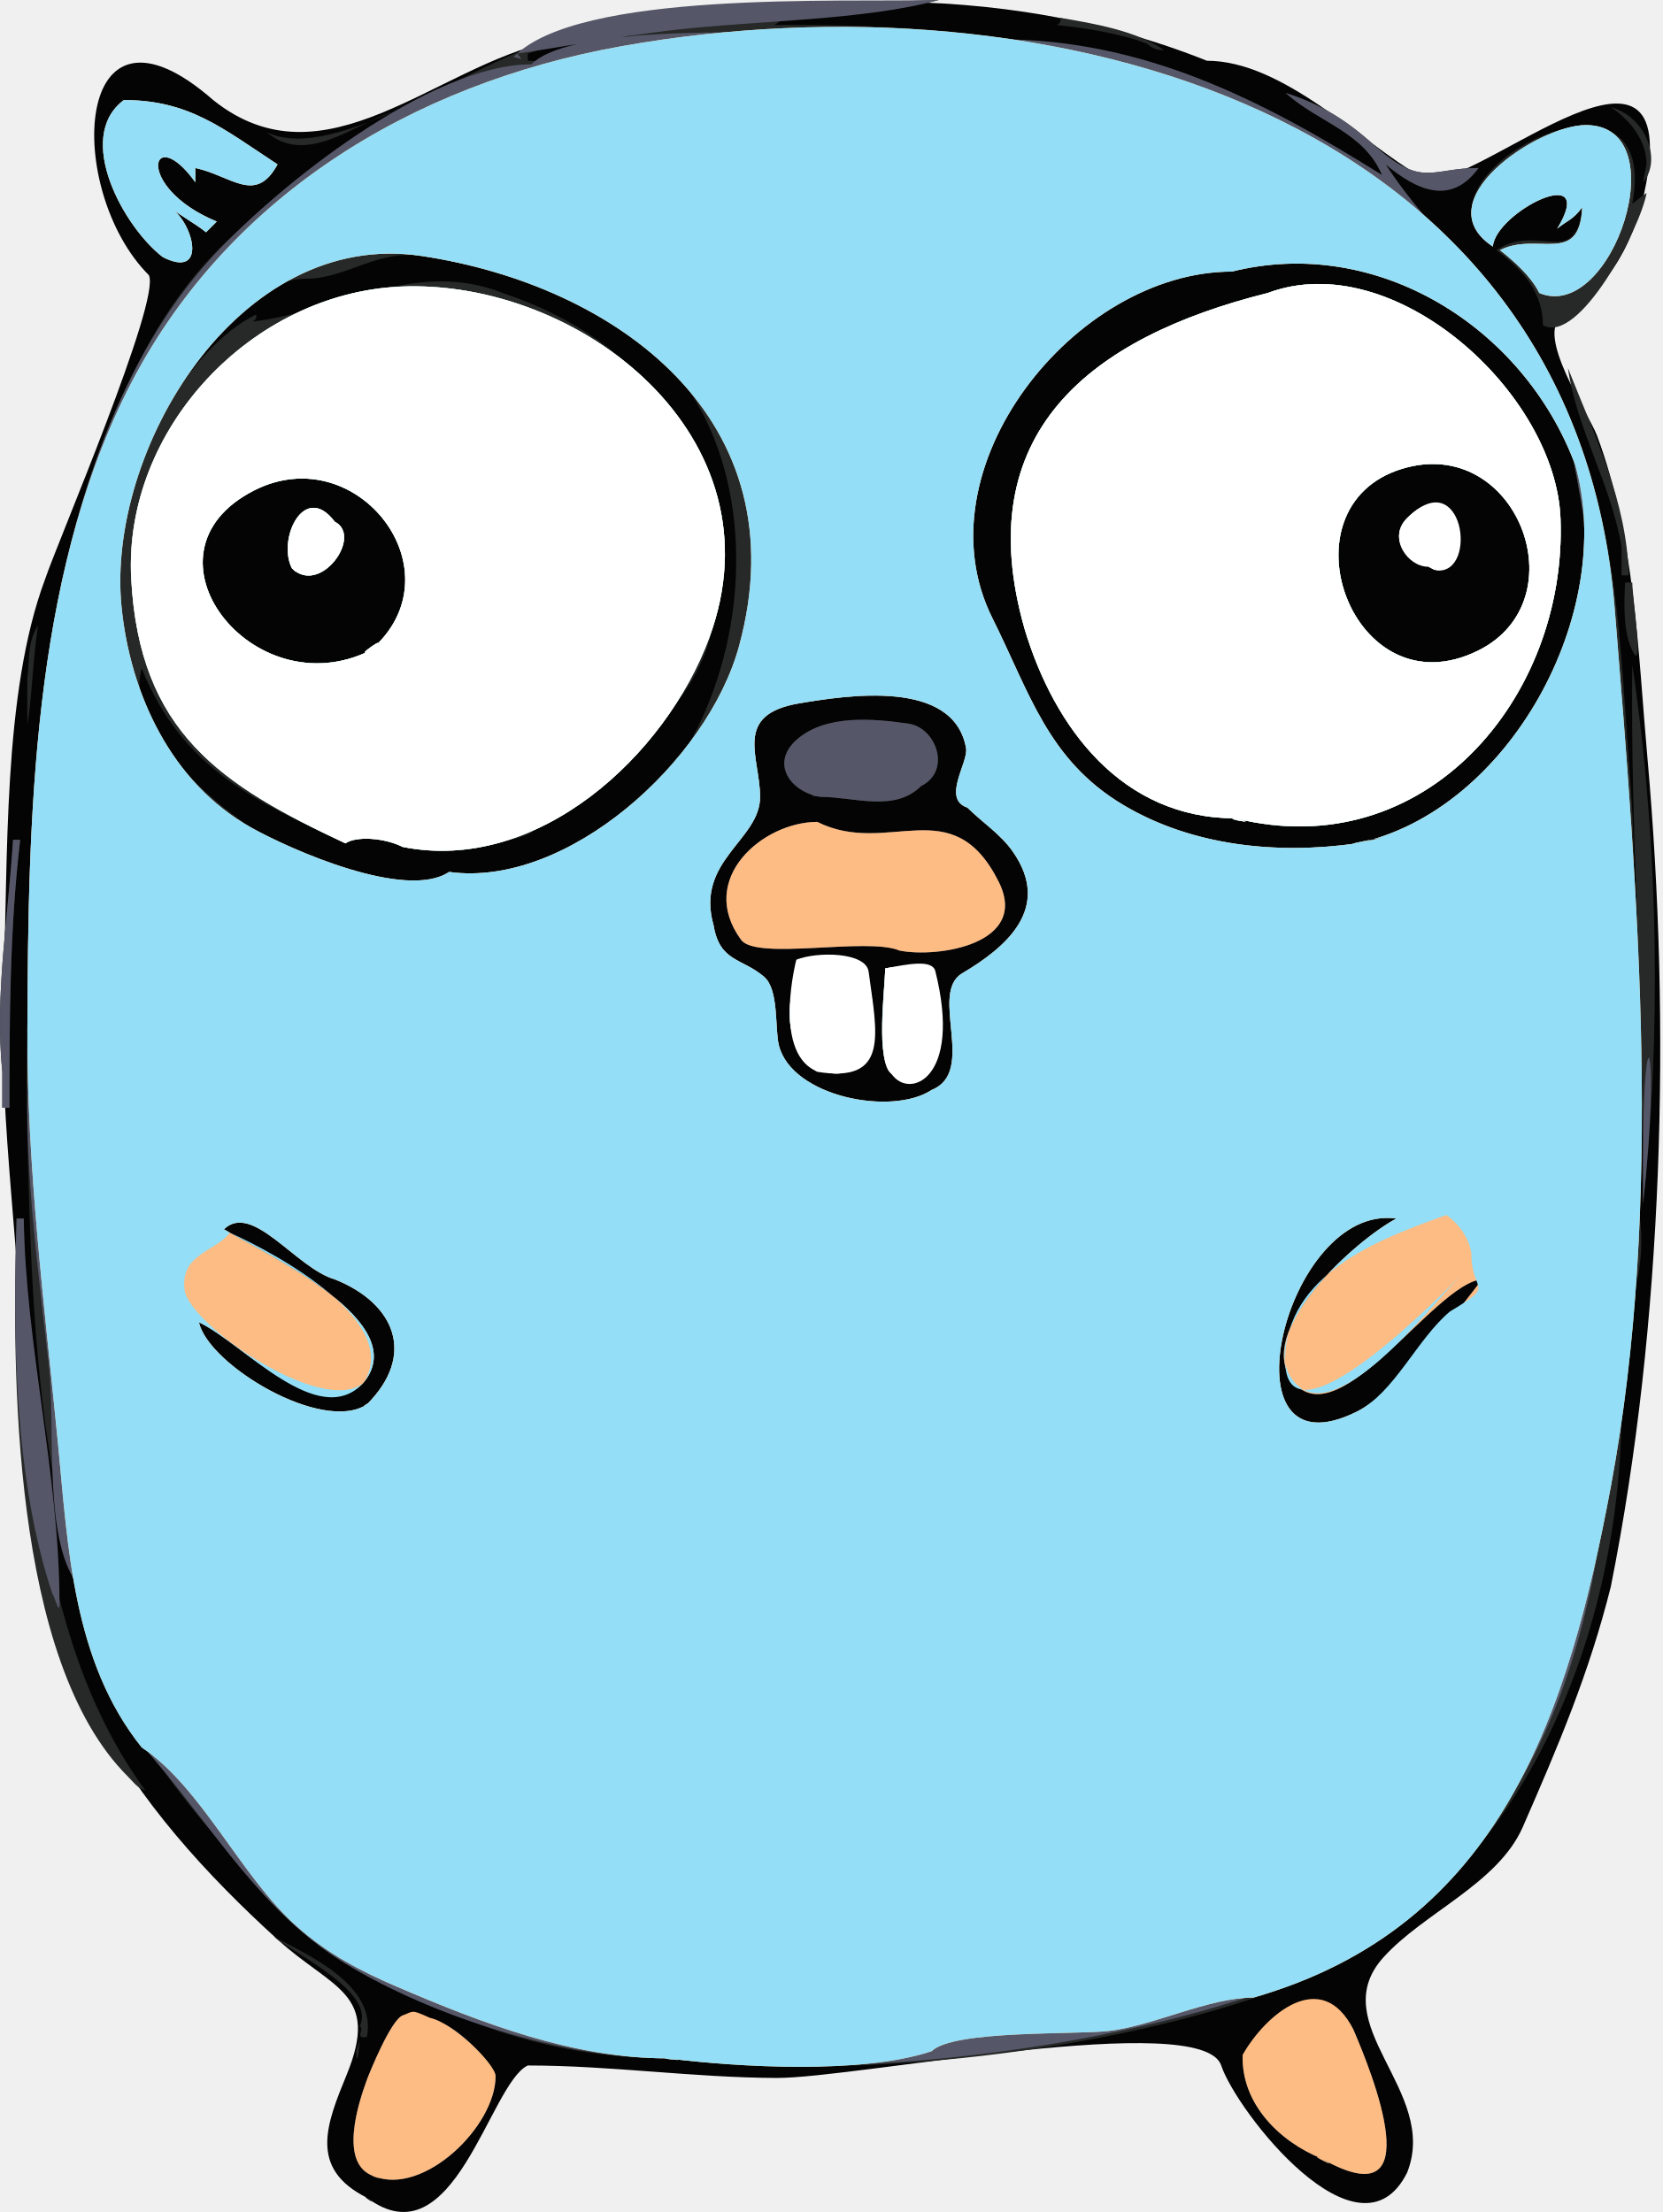
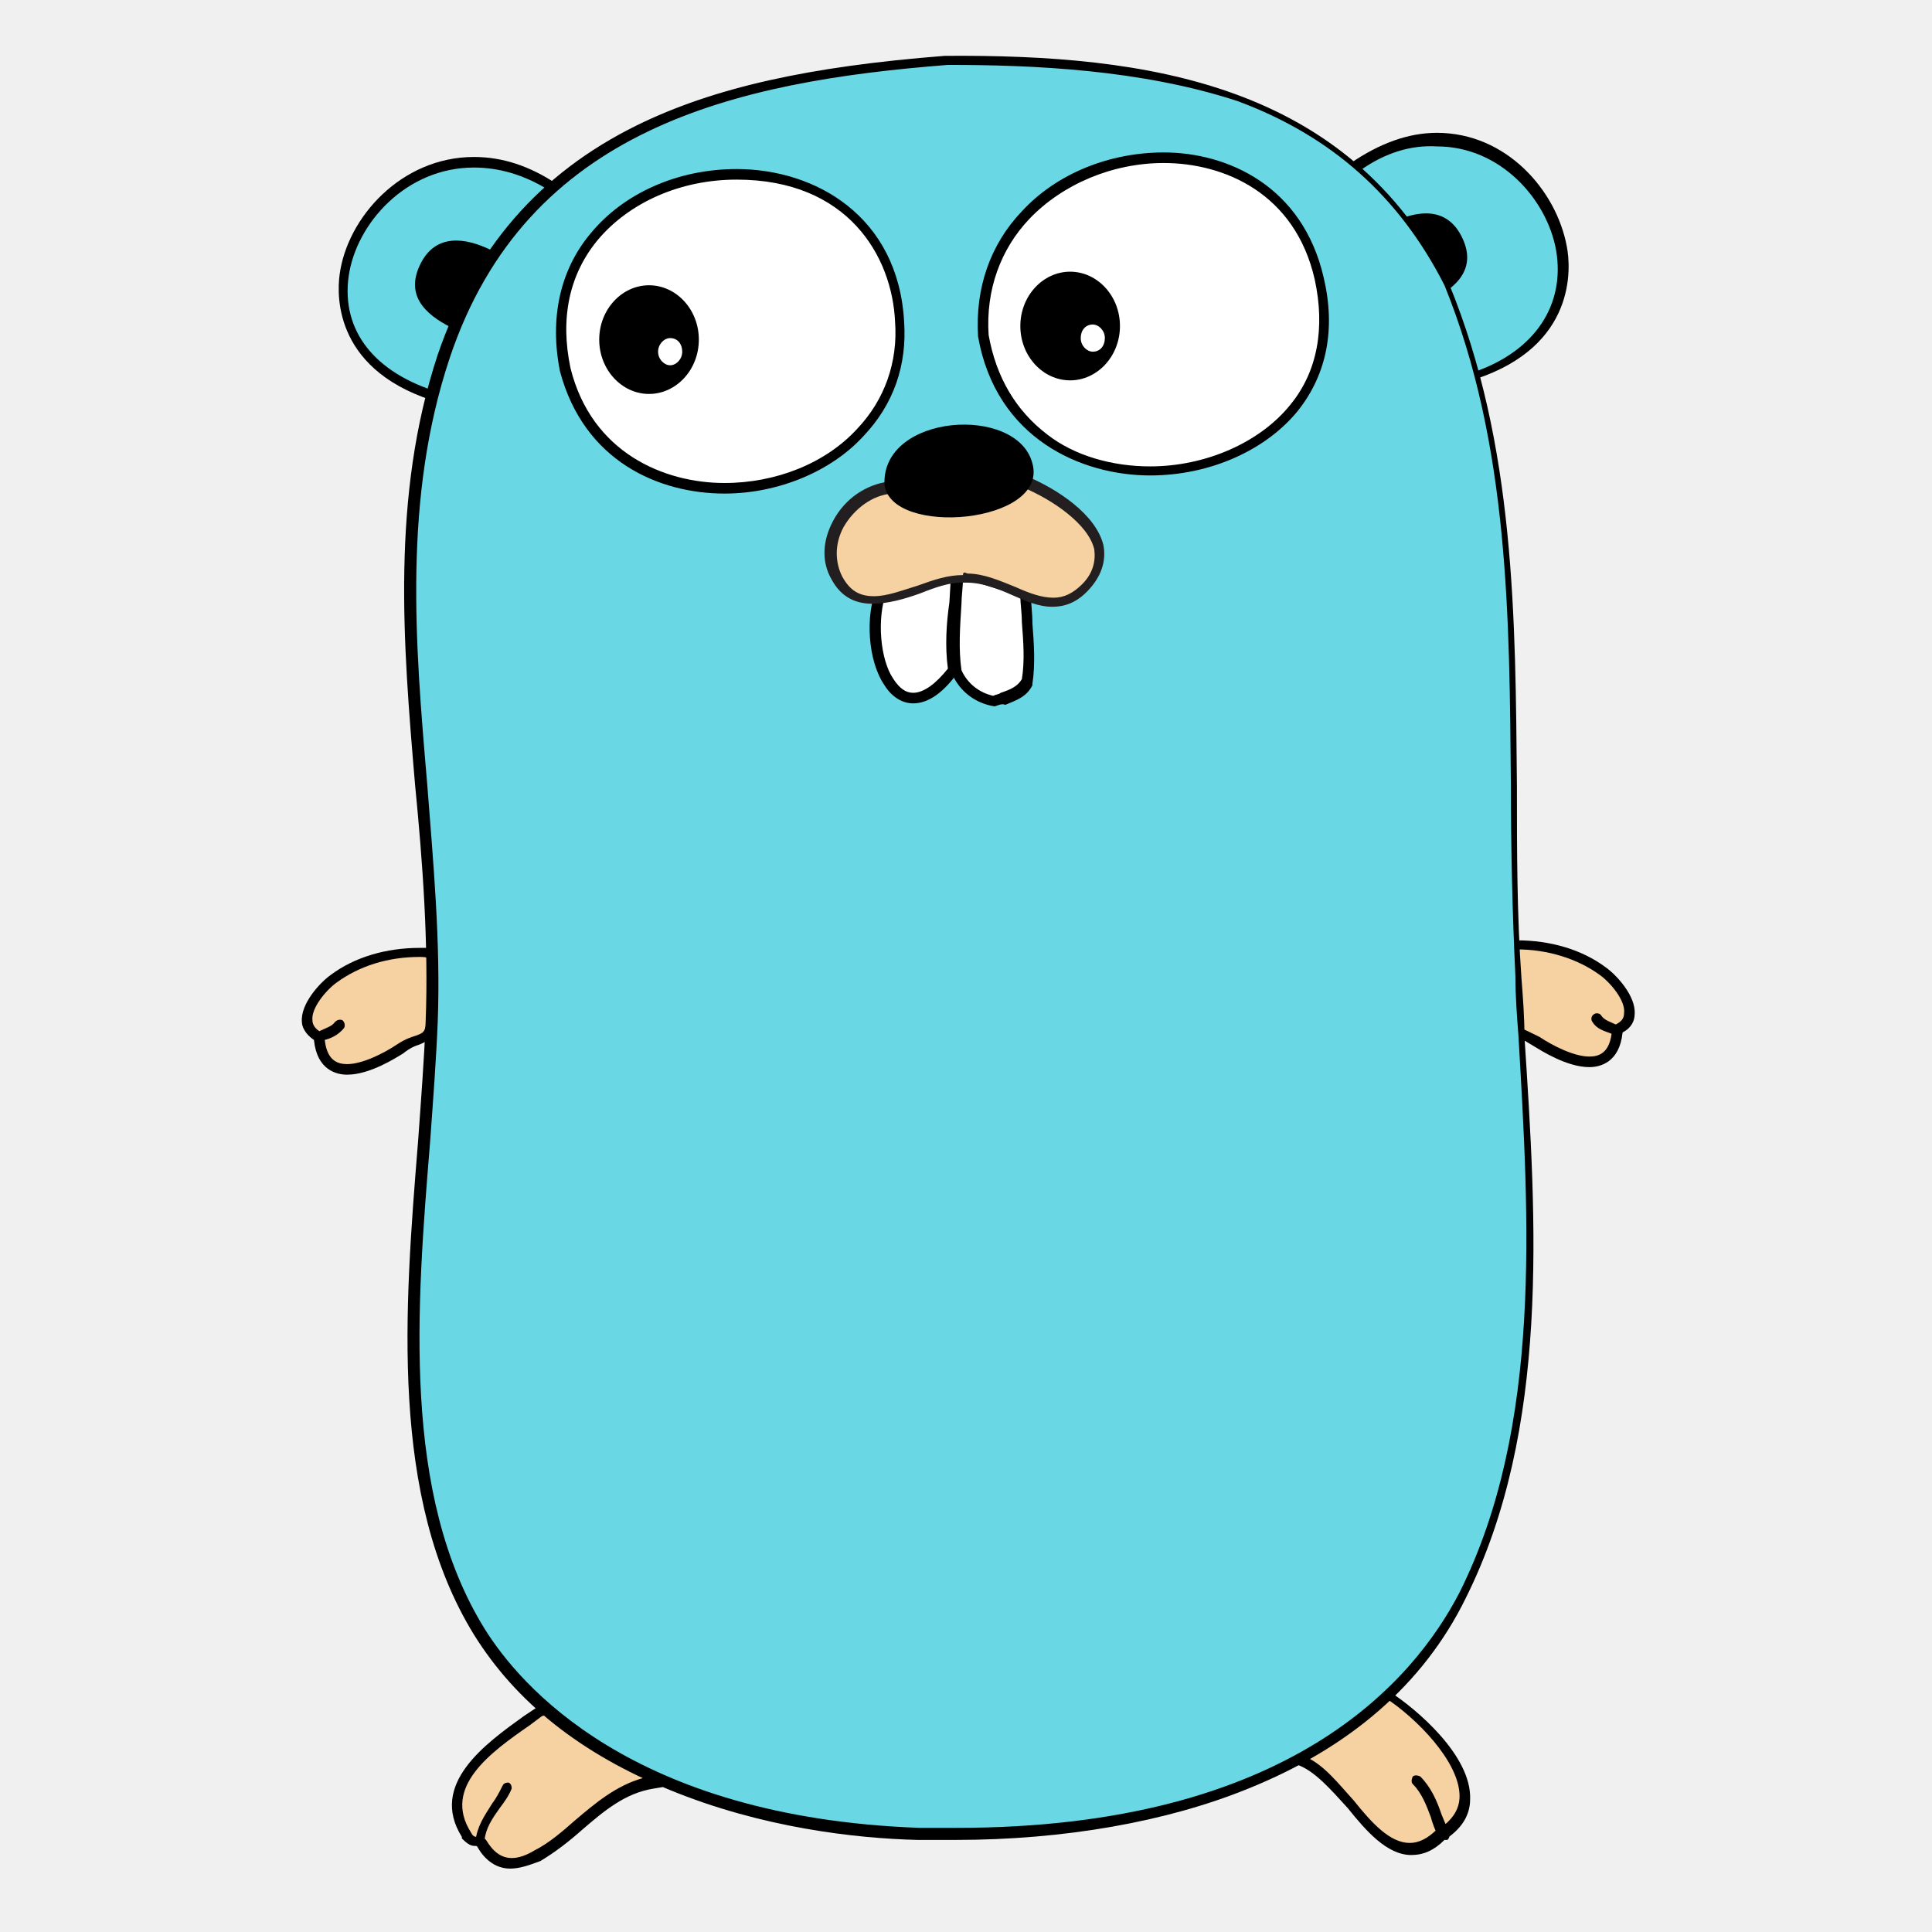
- <svg xmlns="http://www.w3.org/2000/svg" width="100%" height="100%" viewBox="0 0 465 619" version="1.1" xml:space="preserve" style="fill-rule:evenodd;clip-rule:evenodd;stroke-linejoin:round;stroke-miterlimit:2;">
-   <path d="M102.644,615c-16.389,-8.194 -11.303,-20.62 -5.625,-34.5c9.389,-22.951 -3.981,-23.769 -19.412,-37.796c-19.506,-17.733 -39.122,-39.021 -50.963,-62.704c-14.001,-24.502 -18.382,-57.498 -20,-85c0,-40.155 -7.265,-79.822 -5.667,-120.037c1.352,-34.006 -0.349,-80.92 11.667,-112.963c3.38,-10.142 32.479,-78.041 29,-85c-23.681,-23.681 -21.452,-83.521 18,-49c31.165,24.932 62.114,-9.516 94.704,-16.444c61.596,-13.096 123.887,-18.285 183.296,5.444c21.327,0 43.03,22.728 60.125,32.625c11.841,6.855 72.516,-50.952 62.764,1.708c-2.815,15.201 -9.565,28.873 -23.389,37.167c-7.945,4.767 7.357,27.287 9.652,33.436c10.601,28.413 11.426,60.244 14.108,90.36c6.637,74.555 4.447,158.167 -10.26,231.704c-6.071,24.284 -14.758,44.697 -24.625,67.25c-6.954,15.895 -27.749,23.998 -39,36.5c-16.914,18.793 15.786,37.347 6.625,60.25c-13.391,26.781 -47.697,-17.093 -52,-30c-5.31,-15.929 -101.922,3.585 -124.487,3.491c-23.252,-0.096 -46.379,-3.491 -69.513,-3.491c-10.705,5.048 -20.592,55.306 -45,37c-2,-1 4,3 0,0" style="fill:#040404;fill-rule:nonzero;" />
-   <path d="M399.644,158c-5.717,0 -11.524,-7.475 -6,-13c15.672,-15.672 17.905,21.929 6,13c-1,0 4,3 0,0m-318,1c-4.125,-8.25 3.537,-24.284 12,-13c8.011,4.005 -4.125,20.875 -12,13c-1,-2 3,3 0,0m332,23c28.397,-14.198 10.59,-60.683 -21.512,-50.776c-34.523,10.654 -13.735,68.4 21.512,50.776c8,-4 -10,5 0,0m-68,47c-31.783,0 -50.685,-25.282 -59,-53c-15.67,-54.845 18.24,-81.56 68,-94c35.292,-13.234 80.646,27.986 81.926,63.185c1.828,50.268 -38.042,97.036 -90.926,83.815c-4,0 8,2 0,0m-116,-6c-8.185,-1.169 -14.513,-9.289 -6.625,-16.125c8.135,-7.05 21.481,-5.753 31.125,-4.375c7.732,1.104 12.184,13.158 3.5,17.5c-7.375,7.375 -18.768,3 -28,3c-7,-1 3,0 0,0m22,43c-8.952,-3.836 -40.005,2.874 -44.313,-3c-12.5,-17.047 6.06,-33 21.313,-33c19.882,9.941 37.782,-9.186 50.75,16.75c8.709,17.417 -17.018,21.396 -27.75,19.25c-7,-3 5,1 0,0m-23,33c-11.711,-5.855 -10.426,-32.273 5.75,-31.375c14.864,0.826 12.964,40.732 -5.75,31.375c-4,-2 4,2 0,0m21,1c-4.932,-2.466 -2.019,-23.833 -2,-29c28.481,-5.476 8.183,38.274 2,29c-2,-1 2,3 0,0m71,-288c-8.052,-2.684 -16.558,-4.156 -25,-5c0.902,-0.431 1.235,-1.098 1,-2c9.566,1.579 21.608,3.746 29,9c-1.859,0.149 -3.526,-0.518 -5,-2c-6,-2 2,1 0,0m140,34c0,-6.759 -4.656,-12.427 -10,-16c9.953,2.648 14.333,15.051 9,21c0.333,-1.667 0.667,-3.333 1,-5c0,-3 0,0 0,0m-415,26c-10.764,-8.073 -25.045,-33.466 -11,-44c18.327,0 27.721,7.989 43,18c-6.109,11.275 -12.838,3.226 -23,1l0,4c-12.313,-17.119 -17.435,1.3 6,11l-3,3c-3.124,-2.548 -7.028,-4.485 -10,-7c6.609,4.5 10.378,20.189 -2,14c-4,-3 2,1 0,0m386,19c0,-8.832 -5.12,-15.191 -13,-21c11.589,-7.833 22.214,5.549 24,-12c-2.658,3.632 -4.363,3.688 -7,6c11.609,-19.193 -17.286,-4.613 -18,5c-27.2,-19.047 47.771,-58.078 39,-12c1.113,-0.759 2.759,-2.201 4,-3c-1.639,9.695 -18.896,42.654 -29,37c0,-2 0,0 0,0m22,62c-2.891,-17.346 -12.595,-33.034 -15,-50c7.54,19.051 16.513,37.267 17,58l-2,0l0,-8c-2,-12 0,0 0,0m3,29c-2.595,-5.189 -2.293,-13.281 -2,-19l2,0c0.091,4.941 3.354,26.196 0,19c-1,-2 0,0 0,0m-449,8c0.7,-6.304 0.035,-10.186 3,-15c-1.454,9.279 -1.572,18.812 -3,28l0,-13c1,-9 0,0 0,0m-7,110c-2.156,-21.562 1.681,-43.549 3,-65l2,0c-2.936,24.936 -3,49.932 -3,75l-2,0l0,-10c-1,-10 0,0 0,0m459,25c0,-46.173 -3.566,-93.095 -3,-139c7.609,51.055 8.016,105.523 3,151l0,-12c0,-7 0,0 0,0m-2,28l0,-7c-0.613,2.309 1.199,-3.583 1,-6c0.975,6.267 0.592,13.491 -1,20l0,-7Zm-422,144c-32.266,-32.266 -32.374,-112.71 -31,-156l2,0c0.831,53.07 2.159,116.523 34,160c-2.22,-0.612 -3.138,-2.139 -5,-4c-2,-2 2,2 0,0m65,70c4.703,-9.406 -18.285,-20.271 -24,-25c10.096,5.326 28.826,13.702 26,28c-3.707,0.621 -0.458,-2.091 -2,-3c2,-4 0,0 0,0m-1,7c0.333,-1 0.667,-2 1,-3c-0.283,2.917 -0.75,8.063 -1,3c0,-1 0,0 0,0m60,-558c6.514,0 14.005,-3.146 18,-7c-9.71,0 -23.197,3.677 -30,6l0,2c2.735,0.128 10.599,0.401 12,-1c1,0 -1,1 0,0m-56,166c25.325,-21.708 -3.595,-59.536 -32.593,-44.741c-34.432,17.568 -0.173,61.124 32.593,44.741c7,-6 -6,3 0,0m276,54c42.567,-8.961 72.793,-64.725 61,-106c-14.458,-38.555 -55.384,-64.154 -96,-54c-44.011,0 -87.912,55.177 -67,97c10.459,20.918 15.489,39.691 36.667,52.296c19.407,11.553 43.226,13.862 65.333,10.704c19,-4 -7,1 0,0m-254,8c69.461,9.556 100.323,-86.485 66.625,-135.5c-11.606,-16.881 -26.581,-29.494 -47.625,-32.5c-8.796,-1.759 -17.874,-3.043 -26.75,-4.375c-12.285,-1.843 -21.127,6.375 -32.25,6.375c-24.506,0 -53.077,50.867 -52,72c2.147,-20.885 18.596,-52.451 38,-62c0.236,0.902 -0.098,1.569 -1,2c23.08,-2.634 45.542,-17.783 70,-8c39.63,13.21 64.115,44.62 59.556,88.185c-3.302,31.551 -32.596,43.855 -51.556,62.815c-15.563,7.781 -42.37,-3.005 -52,3c-25.412,-11.924 -45.712,-20.88 -57,-49c-7.755,25.497 60.169,74.22 86,57c0,0 -3,2 0,0m135,61c12.732,-5.093 -0.854,-27.063 8.531,-32.625c12.125,-7.185 25.253,-18.13 14.21,-34.005c-3.482,-5.005 -8.509,-8.138 -12.741,-12.37c-7.27,-2.423 0.328,-12.644 -0.375,-16.625c-3.447,-19.537 -33.433,-14.782 -46.721,-12.543c-18.625,3.138 -10.904,15.033 -10.904,26.168c0,12.175 -18.212,17.758 -13,36c1.704,10.225 7.96,9.062 14.111,14.333c4.222,3.619 2.968,14.482 4.139,19.167c3.608,14.434 31.649,19.9 42.75,12.5c5,-2 -3,2 0,0m-158,88c13.787,-13.786 7.959,-28.216 -9,-35c-10.781,-3.08 -22.977,-21.737 -31,-14c11.694,7.029 53.227,25.928 39,43c-12.94,12.94 -33.545,-11.045 -46,-17c2.634,11.998 34.664,31.225 47,23c1,-1 -3,2 0,0m277,2c10.831,-5.415 27.846,-27.618 35,-37c-13.437,0.869 -41.83,47.284 -54,27c-8.005,-14.009 18.743,-37.997 30,-44c-31.186,-4.397 -49.63,73.315 -11,54c4,-2 -6,3 0,0m-193,181c-57.393,0 -105.271,-32.545 -138.037,-76.63c-36.214,-48.724 -39.467,-118.672 -40.889,-178.37c-1.424,-59.793 4.009,-117.322 15.815,-175.37c6.471,-31.819 22.706,-67.055 50.111,-86.63c11.923,-5.961 28.977,-17.872 37,-28c-11.593,3.652 -24.827,15.541 -36,6c19.395,9.352 59.102,-21.064 79.704,-25.444c35.946,-7.642 71.951,-10.633 108.296,-11.556c-15.012,4.121 -31.583,-2.78 -46,7c63.567,-0.565 115.891,7.941 170,42c-5.085,-12.088 -17.654,-14.626 -27,-23c9.715,3.034 17.032,7.654 24.5,14.375c13.825,12.443 16.022,6.625 29.5,6.625c-7.766,10.667 -17.295,6.242 -26,-1c14.6,22.518 35.633,38.988 48.333,64.037c16.812,33.155 17.24,71.161 20.042,107.588c2.346,30.5 1.084,62.069 0.683,92.697c-0.232,17.66 -0.564,35.321 -1.049,52.975c-0.143,5.195 -4.377,25.967 -2.009,30.703c0,65.132 -29.644,137.929 -93.5,161.875c-49.075,18.403 -120.854,26.706 -173.5,20.125c-3,0 8,1 0,0m183,28c-11.369,-4.548 -20.803,-24.277 -20,-22l2,0c-3.549,-17.578 18.132,-31.737 27,-14c5.01,11.688 22.229,53.845 -9,36c-5,-2 7,4 0,0m-265,5c-10.09,-3.363 -4.28,-20.73 -2,-27c0.722,-1.925 6.687,-16.722 10,-18c3.109,-1.199 2.519,7.481 8,2c4.404,-2.202 18,11.752 18,15c0,14.052 -20.109,33.557 -34,28c-3,-1 5,2 0,0" style="fill:#262927;fill-rule:nonzero;" />
-   <path d="M399.644,158c-5.717,0 -11.524,-7.475 -6,-13c15.672,-15.672 17.905,21.929 6,13c-1,0 4,3 0,0m-318,1c-4.125,-8.25 3.537,-24.284 12,-13c8.011,4.005 -4.125,20.875 -12,13c-1,-2 3,3 0,0m332,23c28.397,-14.198 10.59,-60.683 -21.512,-50.776c-34.523,10.654 -13.735,68.4 21.512,50.776c8,-4 -10,5 0,0m-68,47c-31.783,0 -50.685,-25.282 -59,-53c-15.67,-54.845 18.24,-81.56 68,-94c35.292,-13.234 80.646,27.986 81.926,63.185c1.828,50.268 -38.042,97.036 -90.926,83.815c-4,0 8,2 0,0m-242,-47c25.325,-21.708 -3.595,-59.536 -32.593,-44.741c-34.432,17.568 -0.173,61.124 32.593,44.741c7,-6 -6,3 0,0m9,55c-5.428,-2.714 -13.275,-2.985 -16,-1c-34.772,-16.315 -57.675,-30.998 -59.935,-74.139c-2.195,-41.898 33.803,-79.79 75.31,-81.658c50.07,-2.253 107.174,42.023 86.403,98.278c-12.221,33.1 -48.119,66.051 -85.778,58.519c-2,-1 5,1 0,0m117,-14c-8.185,-1.169 -14.513,-9.289 -6.625,-16.125c8.135,-7.05 21.481,-5.753 31.125,-4.375c7.732,1.104 12.184,13.158 3.5,17.5c-7.375,7.375 -18.768,3 -28,3c-7,-1 3,0 0,0m22,43c-8.952,-3.836 -40.005,2.874 -44.313,-3c-12.5,-17.047 6.06,-33 21.313,-33c19.882,9.941 37.782,-9.186 50.75,16.75c8.709,17.417 -17.018,21.396 -27.75,19.25c-7,-3 5,1 0,0m-23,33c-11.711,-5.855 -10.426,-32.273 5.75,-31.375c14.864,0.826 12.964,40.732 -5.75,31.375c-4,-2 4,2 0,0m21,1c-4.932,-2.466 -2.019,-23.833 -2,-29c28.481,-5.476 8.183,38.274 2,29c-2,-1 2,3 0,0m-106,-284c17.881,-18.778 91.457,-15.301 119,-16c-20.912,5.741 -51.081,5.73 -74,8.375c-15.659,1.807 -31.215,4.752 -44,6.625c2.292,2.61 0.665,1 -1,1c0,0 1,0 0,0m-98,56c-10.764,-8.073 -25.045,-33.466 -11,-44c18.327,0 27.721,7.989 43,18c-6.109,11.275 -12.838,3.226 -23,1l0,4c-12.313,-17.119 -17.435,1.3 6,11l-3,3c-3.124,-2.548 -7.028,-4.485 -10,-7c6.609,4.5 10.378,20.189 -2,14c-4,-3 2,1 0,0m385,10c-2.355,-4.712 -6.955,-8.787 -11,-12c10.359,-5.318 22.308,4.591 23,-12c-2.701,3.692 -4.234,3.657 -7,6c11.609,-19.193 -17.286,-4.613 -18,5c-19.269,-12.681 12.614,-34 26,-34c25.862,0 7.327,55.542 -13,47c-1,-2 0,0 0,0m-430,218c-2.156,-21.562 1.681,-43.549 3,-65l2,0c-2.936,24.936 -3,49.932 -3,75l-2,0l0,-10c-1,-10 0,0 0,0m459,25c0,-46.173 5.016,-33.477 0,12l0,-12m-445,121c-10.642,-31.926 -11.062,-71.558 -10,-105l2,0c0.563,35.79 10,72.251 10,107.5c0,3.995 -1.323,-1.765 -2,-2.5c-1,-3 0,0 0,0m365,-210c42.567,-8.961 72.793,-64.725 61,-106c-14.458,-38.555 -55.384,-64.154 -96,-54c-44.011,0 -87.912,55.177 -67,97c10.459,20.918 15.489,39.691 36.667,52.296c19.407,11.553 43.226,13.862 65.333,10.704c19,-4 -7,1 0,0m-254,8c32.971,4.536 72.312,-30.924 81.111,-63.185c17.361,-63.656 -34.461,-101.03 -88.861,-109.19c-51.383,-7.708 -88.209,54.57 -83.9,98.124c2.409,24.353 13.911,49.307 36.244,61.814c10.999,6.159 43.291,20.514 55.406,12.437c0,0 -3,2 0,0m135,61c12.732,-5.093 -0.854,-27.063 8.531,-32.625c12.125,-7.185 25.253,-18.13 14.21,-34.005c-3.482,-5.005 -8.509,-8.138 -12.741,-12.37c-7.27,-2.423 0.328,-12.644 -0.375,-16.625c-3.447,-19.537 -33.433,-14.782 -46.721,-12.543c-18.625,3.138 -10.904,15.033 -10.904,26.168c0,12.175 -18.212,17.758 -13,36c1.704,10.225 7.96,9.062 14.111,14.333c4.222,3.619 2.968,14.482 4.139,19.167c3.608,14.434 31.649,19.9 42.75,12.5c5,-2 -3,2 0,0m-158,88c13.787,-13.786 7.959,-28.216 -9,-35c-10.781,-3.08 -22.977,-21.737 -31,-14c11.694,7.029 53.227,25.928 39,43c-12.94,12.94 -33.545,-11.045 -46,-17c2.634,11.998 34.664,31.225 47,23c1,-1 -3,2 0,0m277,2c10.831,-5.415 27.846,-27.618 35,-37c-13.437,0.869 -41.83,47.284 -54,27c-8.005,-14.009 18.743,-37.997 30,-44c-31.186,-4.397 -49.63,73.315 -11,54c4,-2 -6,3 0,0m-193,181c-28.746,0 -65.768,-11.588 -90.33,-26.697c-22.783,-14.015 -36.122,-36.881 -52.966,-56.673c-14.129,-16.602 -14.603,-34.429 -23.704,-52.63c-7.097,-14.193 -4.2,-41.618 -5.963,-57.704c-2.594,-23.667 -6.037,-48.509 -6.037,-72.296c0,-43.075 -0.393,-88.627 6.6,-131.12c6.11,-37.133 19.082,-78.431 44.956,-106.769c18.725,-20.509 61.361,-54.111 89.444,-54.111c9.771,-9.771 49.434,-8.679 62.375,-9.125c23.517,-0.811 45.078,-0.566 68.625,2.125c40.228,0 73.513,16.922 107,38c-5.085,-12.088 -17.654,-14.626 -27,-23c9.715,3.034 17.032,7.654 24.5,14.375c13.825,12.443 16.022,6.625 29.5,6.625c-7.766,10.667 -17.295,6.242 -26,-1c12.91,19.913 32.305,35.095 44.417,56.671c17.901,31.891 24.547,196.046 23.799,234.041c-0.684,34.72 -3.153,66.215 -9.375,100.414c-11.078,60.896 -40.277,103.916 -101.341,122.999c-45.715,14.286 -110.25,21.906 -158.5,15.875c-3,0 8,1 0,0m183,28c-11.369,-4.548 -22.478,-15.096 -22,-29c0.798,2.296 1.197,4.723 2,7l2,0c-3.549,-17.578 18.132,-31.737 27,-14c5.01,11.688 22.229,53.845 -9,36c-5,-2 7,4 0,0m-265,5c-10.09,-3.363 -4.28,-20.73 -2,-27c0.722,-1.925 6.687,-16.722 10,-18c3.109,-1.199 2.519,7.481 8,2c4.404,-2.202 18,11.752 18,15c0,14.052 -20.109,33.557 -34,28c-3,-1 5,2 0,0" style="fill:#555768;fill-rule:nonzero;" />
-   <path d="M399.644,158c-5.717,0 -11.524,-7.475 -6,-13c15.672,-15.672 17.905,21.929 6,13c-1,0 4,3 0,0m-318,1c-4.125,-8.25 3.537,-24.284 12,-13c8.011,4.005 -4.125,20.875 -12,13c-1,-2 3,3 0,0m332,23c28.397,-14.198 10.59,-60.683 -21.512,-50.776c-34.523,10.654 -13.735,68.4 21.512,50.776c8,-4 -10,5 0,0m-68,47c-31.783,0 -50.685,-25.282 -59,-53c-15.67,-54.845 18.24,-81.56 68,-94c35.292,-13.234 80.646,27.986 81.926,63.185c1.828,50.268 -38.042,97.036 -90.926,83.815c-4,0 8,2 0,0m-242,-47c25.325,-21.708 -3.595,-59.536 -32.593,-44.741c-34.432,17.568 -0.173,61.124 32.593,44.741c7,-6 -6,3 0,0m9,55c-5.428,-2.714 -13.275,-2.985 -16,-1c-34.772,-16.315 -57.675,-30.998 -59.935,-74.139c-2.195,-41.898 33.803,-79.79 75.31,-81.658c50.07,-2.253 107.174,42.023 86.403,98.278c-12.221,33.1 -48.119,66.051 -85.778,58.519c-2,-1 5,1 0,0m139,29c-8.952,-3.836 -40.005,2.874 -44.313,-3c-12.5,-17.047 6.06,-33 21.313,-33c19.882,9.941 37.782,-9.186 50.75,16.75c8.709,17.417 -17.018,21.396 -27.75,19.25c-7,-3 5,1 0,0m-23,33c-11.711,-5.855 -10.426,-32.273 5.75,-31.375c14.864,0.826 12.964,40.732 -5.75,31.375c-4,-2 4,2 0,0m21,1c-4.932,-2.466 -2.019,-23.833 -2,-29c28.481,-5.476 8.183,38.274 2,29c-2,-1 2,3 0,0m-204,-228c-10.764,-8.073 -25.045,-33.466 -11,-44c18.327,0 27.721,7.989 43,18c-6.109,11.275 -12.838,3.226 -23,1l0,4c-12.313,-17.119 -17.435,1.3 6,11l-3,3c-3.124,-2.548 -7.028,-4.485 -10,-7c6.609,4.5 10.378,20.189 -2,14c-4,-3 2,1 0,0m385,10c-2.355,-4.712 -6.955,-8.787 -11,-12c10.359,-5.318 22.308,4.591 23,-12c-2.701,3.692 -4.234,3.657 -7,6c11.609,-19.193 -17.286,-4.613 -18,5c-19.269,-12.681 12.614,-34 26,-34c25.862,0 7.327,55.542 -13,47c-1,-2 0,0 0,0m-51,154c42.567,-8.961 72.793,-64.725 61,-106c-14.458,-38.555 -55.384,-64.154 -96,-54c-44.011,0 -87.912,55.177 -67,97c10.459,20.918 15.489,39.691 36.667,52.296c19.407,11.553 43.226,13.862 65.333,10.704c19,-4 -7,1 0,0m-254,8c32.971,4.536 72.312,-30.924 81.111,-63.185c17.361,-63.656 -34.461,-101.03 -88.861,-109.19c-51.383,-7.708 -88.209,54.57 -83.9,98.124c2.409,24.353 13.911,49.307 36.244,61.814c10.999,6.159 43.291,20.514 55.406,12.437c0,0 -3,2 0,0m135,61c12.732,-5.093 -0.854,-27.063 8.531,-32.625c12.125,-7.185 25.253,-18.13 14.21,-34.005c-3.482,-5.005 -8.509,-8.138 -12.741,-12.37c-7.27,-2.423 0.328,-12.644 -0.375,-16.625c-3.447,-19.537 -33.433,-14.782 -46.721,-12.543c-18.625,3.138 -10.904,15.033 -10.904,26.168c0,12.175 -18.212,17.758 -13,36c1.704,10.225 7.96,9.062 14.111,14.333c4.222,3.619 2.968,14.482 4.139,19.167c3.608,14.434 31.649,19.9 42.75,12.5c5,-2 -3,2 0,0m-158,88c13.787,-13.786 7.959,-28.216 -9,-35c-10.781,-3.08 -22.977,-21.737 -31,-14c11.694,7.029 53.227,25.928 39,43c-12.94,12.94 -33.545,-11.045 -46,-17c2.634,11.998 34.664,31.225 47,23c1,-1 -3,2 0,0m277,2c10.831,-5.415 27.846,-27.618 35,-37c-13.437,0.869 -41.83,47.284 -54,27c-8.005,-14.009 18.743,-37.997 30,-44c-31.186,-4.397 -49.63,73.315 -11,54c4,-2 -6,3 0,0m-193,181c-26.316,0 -51.793,-9.84 -75.5,-20c-10.401,-4.457 -19.48,-9.245 -28.13,-16.936c-15.683,-13.945 -26.484,-38.806 -43.37,-50.064c-19.35,-24.187 -20.598,-56.013 -23.448,-85.28c-3.759,-38.602 -8.682,-76.809 -8.529,-115.615c0.232,-58.564 1.239,-125.379 27.852,-178.605c27.022,-54.045 79.437,-86.049 138.312,-96.563c118.535,-21.166 266.532,17.433 277.891,157.204c6.474,79.652 13.744,166.477 -1.031,245.656c-11.81,63.289 -30.566,123.351 -100.047,143.203c-12.498,0 -27.67,7.823 -40.463,9.343c-9.057,1.075 -43.569,-0.311 -49.537,5.657c-19.412,6.471 -53.753,4.531 -74,2c-3,0 8,1 0,0m183,28c-11.369,-4.548 -22.478,-15.096 -22,-29c6.479,-11.373 22.132,-24.737 31,-7c5.01,11.688 22.229,53.845 -9,36c-5,-2 7,4 0,0m-265,5c-10.09,-3.363 -4.28,-20.73 -2,-27c0.722,-1.925 6.687,-16.722 10,-18c3.109,-1.199 2.306,-1.756 7.626,0.665c6.594,1.376 18.374,13.087 18.374,16.335c0,14.052 -20.109,33.557 -34,28c-3,-1 5,2 0,0" style="fill:#fdbc83;fill-rule:nonzero;" />
-   <path d="M399.644,158c-5.717,0 -11.524,-7.475 -6,-13c15.672,-15.672 17.905,21.929 6,13c-1,0 4,3 0,0m-318,1c-4.125,-8.25 3.537,-24.284 12,-13c8.011,4.005 -4.125,20.875 -12,13c-1,-2 3,3 0,0m332,23c28.397,-14.198 10.59,-60.683 -21.512,-50.776c-34.523,10.654 -13.735,68.4 21.512,50.776c8,-4 -10,5 0,0m-68,47c-31.783,0 -50.685,-25.282 -59,-53c-15.67,-54.845 18.24,-81.56 68,-94c35.292,-13.234 80.646,27.986 81.926,63.185c1.828,50.268 -38.042,97.036 -90.926,83.815c-4,0 8,2 0,0m-242,-47c25.325,-21.708 -3.595,-59.536 -32.593,-44.741c-34.432,17.568 -0.173,61.124 32.593,44.741c7,-6 -6,3 0,0m9,55c-5.428,-2.714 -13.275,-2.985 -16,-1c-34.772,-16.315 -57.675,-30.998 -59.935,-74.139c-2.195,-41.898 33.803,-79.79 75.31,-81.658c50.07,-2.253 107.174,42.023 86.403,98.278c-12.221,33.1 -48.119,66.051 -85.778,58.519c-2,-1 5,1 0,0m116,62c-11.711,-5.855 -10.426,-32.273 5.75,-31.375c14.864,0.826 12.964,40.732 -5.75,31.375c-4,-2 4,2 0,0m21,1c-4.932,-2.466 -2.019,-23.833 -2,-29c28.481,-5.476 8.183,38.274 2,29c-2,-1 2,3 0,0m-204,-228c-10.764,-8.073 -25.045,-33.466 -11,-44c18.327,0 27.721,7.989 43,18c-6.109,11.275 -12.838,3.226 -23,1l0,4c-12.313,-17.119 -17.435,1.3 6,11l-3,3c-3.124,-2.548 -7.028,-4.485 -10,-7c6.609,4.5 10.378,20.189 -2,14c-4,-3 2,1 0,0m385,10c-2.355,-4.712 -6.955,-8.787 -11,-12c10.359,-5.318 22.308,4.591 23,-12c-2.701,3.692 -4.234,3.657 -7,6c11.609,-19.193 -17.286,-4.613 -18,5c-19.269,-12.681 12.614,-34 26,-34c25.862,0 7.327,55.542 -13,47c-1,-2 0,0 0,0m-51,154c42.567,-8.961 72.793,-64.725 61,-106c-14.458,-38.555 -55.384,-64.154 -96,-54c-44.011,0 -87.912,55.177 -67,97c10.459,20.918 15.489,39.691 36.667,52.296c19.407,11.553 43.226,13.862 65.333,10.704c19,-4 -7,1 0,0m-254,8c32.971,4.536 72.312,-30.924 81.111,-63.185c17.361,-63.656 -34.461,-101.03 -88.861,-109.19c-51.383,-7.708 -88.209,54.57 -83.9,98.124c2.409,24.353 13.911,49.307 36.244,61.814c10.999,6.159 43.291,20.514 55.406,12.437c0,0 -3,2 0,0m135,61c12.732,-5.093 -0.854,-27.063 8.531,-32.625c12.125,-7.185 25.253,-18.13 14.21,-34.005c-3.482,-5.005 -8.509,-8.138 -12.741,-12.37c-7.27,-2.423 0.328,-12.644 -0.375,-16.625c-3.447,-19.537 -33.433,-14.782 -46.721,-12.543c-18.625,3.138 -10.904,15.033 -10.904,26.168c0,12.175 -18.212,17.758 -13,36c1.704,10.225 7.96,9.062 14.111,14.333c4.222,3.619 2.968,14.482 4.139,19.167c3.608,14.434 31.649,19.9 42.75,12.5c5,-2 -3,2 0,0m-159,82c11.254,-16.882 -24.296,-36.22 -37.336,-42.03c-4.064,5.342 -13.968,5.93 -12.664,16.03c1.258,9.744 38.697,35.419 50,26c3.602,-7.739 0,0 0,0Zm1,6c13.787,-13.786 7.959,-28.216 -9,-35c-10.781,-3.08 -22.977,-21.737 -31,-14c11.694,7.029 53.227,25.928 39,43c-12.539,13.541 -33.545,-11.045 -46,-17c2.634,11.998 34.664,31.225 47,23c1,-1 -3,2 0,0m277,2c10.434,-5.217 16.833,-20.361 26,-28c13.175,-7.904 6,-4.993 6,-16c-0.652,-5.314 -4.517,-9.299 -7,-11c-16.895,6.078 -43.244,15.387 -45.023,38.341c-2.498,32.227 46.719,-19.257 49.023,-21.341c-8.147,8.116 -36.889,45.818 -47.625,28.25c-8.586,-14.049 18.207,-38.161 29.625,-44.25c-31.186,-4.397 -49.63,73.315 -11,54c4,-2 -6,3 0,0m-193,181c-26.316,0 -51.793,-9.84 -75.5,-20c-10.401,-4.457 -19.48,-9.245 -28.13,-16.936c-15.683,-13.945 -26.484,-38.806 -43.37,-50.064c-19.35,-24.187 -20.598,-56.013 -23.448,-85.28c-3.759,-38.602 -8.682,-76.809 -8.529,-115.615c0.232,-58.564 1.239,-125.379 27.852,-178.605c27.022,-54.045 79.437,-86.049 138.312,-96.563c118.535,-21.166 266.532,17.433 277.891,157.204c6.474,79.652 13.744,166.477 -1.031,245.656c-11.81,63.289 -30.566,123.351 -100.047,143.203c-12.498,0 -27.67,7.823 -40.463,9.343c-9.057,1.075 -43.569,-0.311 -49.537,5.657c-19.412,6.471 -53.753,4.531 -74,2c-3,0 8,1 0,0" style="fill:#94dff7;fill-rule:nonzero;" />
-   <path d="M399.543,158.596c-5.717,0 -11.423,-8.071 -5.899,-13.596c15.672,-15.672 20.076,15.613 8.376,14.647c-1.582,-0.51 0.313,0.354 -2.426,-1.024m-317.95,0.377c-4.125,-8.25 3.537,-24.284 12,-13c8.011,4.005 -4.125,20.875 -12,13c-1,-2 3,3 0,0m332,23c28.397,-14.198 10.59,-60.683 -21.512,-50.776c-34.523,10.654 -13.735,68.4 21.512,50.776c8,-4 -10,5 0,0m-68,47c-31.783,0 -50.685,-25.282 -59,-53c-15.67,-54.845 18.24,-81.56 68,-94c35.292,-13.234 80.646,27.986 81.926,63.185c1.828,50.268 -38.042,97.036 -90.926,83.815c-4,0 8,2 0,0m-242,-47c25.325,-21.708 -3.595,-59.536 -32.593,-44.741c-34.432,17.568 -0.173,61.124 32.593,44.741c7,-6 -6,3 0,0m9,55c-5.428,-2.714 -13.275,-2.985 -16,-1c-34.772,-16.315 -57.675,-30.998 -59.935,-74.139c-2.195,-41.898 33.803,-79.79 75.31,-81.658c50.07,-2.253 107.174,42.023 86.403,98.278c-12.221,33.1 -48.119,66.051 -85.778,58.519c-2,-1 5,1 0,0m115.266,62.534c-11.711,-5.855 -5.129,-30.975 -5.129,-30.975c5.902,-2.342 19.497,-2.161 20.229,3.368c2.271,17.163 6.023,31.314 -14.366,28.007m20.808,0.608c-4.467,-2.767 -1.827,-24.375 -1.808,-29.542c6.511,-1.252 13.188,-2.57 14.024,0.764c7.624,30.373 -7.447,35.932 -12.216,28.778Z" style="fill:#fff;fill-rule:nonzero;" />
+ <svg xmlns="http://www.w3.org/2000/svg" xmlns:xlink="http://www.w3.org/1999/xlink" viewBox="0 0 128 128">
+   <defs>
+     <path id="go-original-a" d="M18.8 1h90.5v126H18.8z" />
+   </defs>
+   <clipPath id="go-original-b">
+     <use xlink:href="#go-original-a" overflow="visible" />
+   </clipPath>
+   <path fill-rule="evenodd" clip-rule="evenodd" fill="#F6D2A2" d="M21.1 68.7c.2 3.5 3.7 1.9 5.3.8 1.5-1.1 2-.2 2.1-2.3.1-1.4.2-2.7.2-4.1-2.3-.2-4.8.3-6.7 1.7-.9.7-2.8 3-.9 3.9" clip-path="url(#go-original-b)" />
+   <path d="M23 71.2c-.7 0-2-.3-2.2-2.3-.6-.4-.8-.9-.8-1.2-.1-1.2 1.2-2.6 1.9-3.1 1.6-1.2 3.7-1.8 5.9-1.8h1.3v.3c.1 1.1 0 2.2-.1 3.2 0 .3 0 .6-.1.9-.1 1.5-.4 1.7-1.1 2-.3.1-.6.2-1.1.6-.5.3-2.2 1.4-3.7 1.4zm4.8-7.8c-2.1 0-4 .6-5.5 1.7-.7.5-1.7 1.7-1.6 2.5 0 .3.2.6.6.8l.2.1v.2c.1 1.6.9 1.8 1.5 1.8 1 0 2.4-.7 3.3-1.3.6-.4 1-.5 1.3-.6.5-.2.6-.2.7-1.4 0-.3 0-.6.1-.9.1-.9.1-1.9.1-2.8-.3-.1-.5-.1-.7-.1z" clip-path="url(#go-original-b)" />
+   <path fill-rule="evenodd" clip-rule="evenodd" fill="#C6B198" d="M21.1 68.7c.5-.2 1.1-.3 1.4-.8" clip-path="url(#go-original-b)" />
+   <path d="M21.1 69c-.1 0-.3-.1-.3-.2-.1-.2 0-.4.2-.4.1 0 .2-.1.2-.1.4-.2.8-.3 1-.6.1-.1.3-.2.5-.1.1.1.2.3.1.5-.4.5-.9.7-1.3.8l-.2.1h-.2z" clip-path="url(#go-original-b)" />
+   <path fill-rule="evenodd" clip-rule="evenodd" fill="#6AD7E5" d="M29.3 26.4c-13.6-3.8-3.5-21.1 7.4-14l-7.4 14z" clip-path="url(#go-original-b)" />
+   <path d="M29.5 26.8l-.3-.1c-7-2-6.9-7-6.7-8.5.5-3.8 4.1-7.8 8.9-7.8 1.9 0 3.7.6 5.5 1.8l.3.2-7.7 14.4zm1.9-15.7c-4.5 0-7.8 3.7-8.3 7.2-.5 3.6 1.7 6.4 6 7.7l7.1-13.5c-1.5-.9-3.1-1.4-4.8-1.4z" clip-path="url(#go-original-b)" />
+   <path fill-rule="evenodd" clip-rule="evenodd" fill="#6AD7E5" d="M89.6 11.1c10.7-7.5 20.5 9.5 8 13.8l-8-13.8z" clip-path="url(#go-original-b)" />
+   <path d="M97.5 25.3L89.2 11l.3-.2c1.9-1.3 3.8-2 5.7-2 4.6 0 7.9 3.8 8.6 7.5.3 1.5.6 6.6-6 8.8l-.3.2zm-7.4-14l7.7 13.3c3.9-1.4 5.9-4.4 5.3-8-.6-3.4-3.7-6.9-7.9-6.9-1.7-.1-3.4.4-5.1 1.6z" clip-path="url(#go-original-b)" />
+   <path fill-rule="evenodd" clip-rule="evenodd" fill="#F6D2A2" d="M92 112.3c2.7 1.7 7.7 6.8 3.6 9.3-3.9 3.6-6.1-4-9.6-5 1.5-2 3.4-3.9 6-4.3" clip-path="url(#go-original-b)" />
+   <path d="M93.5 122.9c-1.6 0-3-1.6-4.2-3.1-1.1-1.2-2.2-2.5-3.4-2.9l-.5-.1.3-.4c1.2-1.7 3.2-3.9 6.2-4.4h.1l.1.1c1.7 1.1 5.4 4.2 5.3 7.1 0 1.1-.6 2-1.7 2.7-.7.7-1.4 1-2.2 1zm-7-6.5c1.2.5 2.2 1.8 3.2 2.9 1.2 1.5 2.4 2.8 3.7 2.8.6 0 1.2-.3 1.8-.9h.1c.9-.6 1.4-1.3 1.4-2.2 0-2.3-2.9-5.2-4.9-6.5-1.8.5-3.6 1.7-5.3 3.9zm9.1 5.5c-.1 0-.2-.1-.3-.2-.2-.4-.4-.9-.5-1.3-.3-.8-.6-1.6-1.2-2.2-.1-.1-.1-.3 0-.5.1-.1.3-.1.5 0 .7.7 1.1 1.6 1.4 2.5l.5 1.2c.1.2 0 .4-.1.5h-.3z" clip-path="url(#go-original-b)" />
+   <path fill-rule="evenodd" clip-rule="evenodd" fill="#F6D2A2" d="M43.2 118.1c-3.2.5-5 3.4-7.7 4.9-2.5 1.5-3.5-.5-3.7-.9-.4-.2-.4.2-1-.4-2.3-3.7 2.4-6.4 4.9-8.2 3.5-.8 5.7 2.2 7.5 4.6" clip-path="url(#go-original-b)" />
+   <path d="M33.8 123.8c-1.3 0-2-1.1-2.2-1.5h-.1c-.3 0-.5-.1-.9-.5v-.1c-2.2-3.5 1.6-6.2 4.1-8l.9-.6h.2c.4-.1.7-.1 1.1-.1 3 0 4.9 2.6 6.5 4.7l.5.7-.6.1c-1.9.3-3.3 1.5-4.7 2.7-.9.8-1.8 1.5-2.8 2.1-.8.3-1.4.5-2 .5zm-2.2-2.1c.1 0 .2 0 .4.1h.1l.1.1c.2.3.7 1.2 1.7 1.2.5 0 1-.2 1.5-.5 1-.5 1.9-1.3 2.7-2 1.3-1.1 2.7-2.3 4.5-2.8-1.5-2-3.3-4.2-5.8-4.2-.3 0-.6 0-.9.1l-.8.6c-2.6 1.8-5.8 4.1-3.9 7.1.1.2.2.3.4.3zm.2.7c-.2 0-.4-.2-.3-.4.1-1 .6-1.7 1.1-2.5.3-.4.5-.8.7-1.2.1-.2.3-.2.4-.2.2.1.2.3.2.4-.2.5-.5.9-.8 1.3-.5.7-.9 1.3-1 2.1 0 .4-.1.5-.3.5z" clip-path="url(#go-original-b)" />
+   <path fill-rule="evenodd" clip-rule="evenodd" d="M29.9 21.7c-1.8-.9-3.1-2.2-2-4.3 1-1.9 2.9-1.7 4.7-.8l-2.7 5.1zm64.9-1.8c1.8-.9 3.1-2.2 2-4.3-1-1.9-2.9-1.7-4.7-.8l2.7 5.1z" clip-path="url(#go-original-b)" />
+   <path fill-rule="evenodd" clip-rule="evenodd" fill="#F6D2A2" d="M107.1 68.2c-.2 3.5-3.7 1.9-5.3.8-1.5-1.1-2-.2-2.1-2.3-.1-1.4-.2-2.7-.2-4.1 2.3-.2 4.8.3 6.7 1.7 1 .8 2.8 3 .9 3.9" clip-path="url(#go-original-b)" />
+   <path d="M105.3 70.7c-1.5 0-3.2-1.1-3.7-1.4-.5-.3-.8-.5-1.1-.6-.8-.3-1-.5-1.1-2 0-.3 0-.6-.1-.9-.1-1-.2-2.1-.1-3.2v-.3h1.3c2.2 0 4.3.6 5.9 1.8.7.5 2 1.9 1.9 3.1 0 .4-.2.9-.8 1.2-.2 2-1.5 2.3-2.2 2.3zM99.8 63c0 .9 0 1.9.1 2.8 0 .3 0 .6.1.9.1 1.2.2 1.2.7 1.4.3.1.7.3 1.3.6.9.6 2.3 1.3 3.3 1.3.6 0 1.4-.2 1.5-1.8V68l.2-.1c.4-.2.6-.4.6-.8.1-.8-.9-2-1.6-2.5-1.5-1.1-3.5-1.7-5.5-1.7-.2.1-.4.1-.7.1z" clip-path="url(#go-original-b)" />
+   <path fill-rule="evenodd" clip-rule="evenodd" fill="#C6B198" d="M107.1 68.2c-.5-.2-1.1-.3-1.4-.8" clip-path="url(#go-original-b)" />
+   <path d="M107.1 68.6h-.1l-.2-.1c-.5-.2-1-.3-1.3-.8-.1-.1-.1-.4.1-.5.1-.1.4-.1.5.1.2.3.6.4 1 .6.1 0 .2.1.2.1.2.1.3.3.2.4-.1.1-.3.2-.4.2z" clip-path="url(#go-original-b)" />
+   <path fill-rule="evenodd" clip-rule="evenodd" fill="#6AD7E5" d="M62.8 4c13.6 0 26.3 1.9 33 15 6 14.6 3.8 30.4 4.8 45.9.8 13.3 2.5 28.6-3.6 40.9-6.5 12.9-22.7 16.2-36 15.7-10.5-.4-23.1-3.8-29.1-13.4-6.9-11.2-3.7-27.9-3.2-40.4.6-14.8-4-29.7.9-44.1C34.5 8.5 48.1 5.1 62.8 4" clip-path="url(#go-original-b)" />
+   <path d="M63.3 121.9h-2.5c-4.1-.1-10.3-.8-16.4-3.3-5.9-2.4-10.2-5.8-13-10.3-5.6-9.1-4.6-21.6-3.7-32.7.2-2.8.4-5.4.5-7.9.2-5.2-.2-10.6-.7-15.7-.8-9.4-1.6-19.1 1.5-28.5 2.4-7 6.7-12 13.2-15.2 5.1-2.5 11.4-3.9 20.4-4.6C76 3.6 89.3 5.5 96 18.8c4.4 10.7 4.4 22.2 4.5 33.3 0 4.2 0 8.5.3 12.7.1 1.3.2 2.6.2 3.9.8 12.2 1.7 26-3.9 37.2-2.8 5.7-7.7 9.9-14.4 12.6-5.4 2.2-12.2 3.4-19.4 3.4zM62.8 4.3c-14.1 1.1-27.9 4.2-33 19.4-3.1 9.3-2.3 18.9-1.5 28.2.4 5.2.9 10.5.7 15.8-.1 2.5-.3 5.1-.5 7.9-.9 11-1.9 23.4 3.6 32.3 2.3 3.7 9.7 12.5 28.8 13.2h2.5c22.1 0 30.3-9.8 33.3-15.6 5.5-11 4.6-24.8 3.9-36.9-.1-1.3-.2-2.6-.2-3.9-.2-4.2-.3-8.5-.3-12.7-.1-11-.1-22.5-4.4-33.1C92.7 13 88.2 9 82 6.7c-6.4-2.1-13.6-2.4-19.2-2.4z" clip-path="url(#go-original-b)" />
+   <path fill-rule="evenodd" clip-rule="evenodd" fill="#fff" d="M65.2 22.2c2.4 14.2 25.6 10.4 22.3-3.9-3-12.8-23.1-9.2-22.3 3.9" clip-path="url(#go-original-b)" />
+   <path d="M76.2 31.5c-4.5 0-10.2-2.4-11.4-9.2-.2-3.2.8-6.1 2.9-8.3 2.3-2.5 5.8-3.9 9.4-3.9 4.2 0 9.2 2.2 10.6 8.3.8 3.4.2 6.4-1.7 8.8-2.1 2.6-5.8 4.3-9.8 4.3zm-10.7-9.3c.5 2.8 1.8 5 3.9 6.6 1.8 1.4 4.3 2.1 6.8 2.1 3.7 0 7.3-1.6 9.3-4.1 1.8-2.2 2.3-5.1 1.6-8.3-1.3-5.7-6-7.7-10-7.7-3.4 0-6.7 1.4-8.9 3.7-1.9 2-2.9 4.7-2.7 7.7z" clip-path="url(#go-original-b)" />
+   <path fill-rule="evenodd" clip-rule="evenodd" fill="#fff" d="M37.5 24.5c3.2 12.3 22.9 9.2 22.2-3.2-.9-14.8-25.3-12-22.2 3.2" clip-path="url(#go-original-b)" />
+   <path d="M48 32.7c-4.3 0-9.3-2.1-10.9-8.1-.7-3.5 0-6.7 2-9.1 2.2-2.7 5.8-4.3 9.7-4.3 5.2 0 10.7 3.1 11.1 10.1.2 2.9-.7 5.5-2.7 7.6-2.1 2.3-5.6 3.8-9.2 3.8zm.8-20.8c-3.7 0-7.1 1.5-9.2 4-1.9 2.3-2.5 5.2-1.8 8.5C39.2 30 44 32 48 32c3.4 0 6.7-1.3 8.8-3.6 1.8-1.9 2.7-4.4 2.5-7.1-.2-4.3-3.1-9.4-10.5-9.4z" clip-path="url(#go-original-b)" />
+   <path fill-rule="evenodd" clip-rule="evenodd" fill="#fff" d="M68 39.2c0 1.8.4 3.9.1 5.9-.5.9-1.4 1-2.2 1.3-1.1-.2-2-.9-2.5-1.9-.3-2.2.1-4.4.2-6.6l4.4 1.3z" clip-path="url(#go-original-b)" />
+   <path d="M65.9 46.8c-1.3-.2-2.3-1-2.8-2.1-.2-1.6-.1-3.1 0-4.6.1-.7.1-1.4.1-2.1v-.4l5.1 1.6v.2c0 .6.1 1.2.1 1.9.1 1.3.2 2.7 0 4v.1c-.4.8-1.1 1-1.8 1.3-.2-.1-.4 0-.7.1zm-2.2-2.4c.4.9 1.2 1.5 2.1 1.7.2-.1.4-.1.5-.2.6-.2 1.1-.4 1.4-.9.2-1.2.1-2.5 0-3.8 0-.6-.1-1.2-.1-1.7l-3.8-1.2c0 .6-.1 1.2-.1 1.7-.1 1.6-.2 3 0 4.4z" clip-path="url(#go-original-b)" />
+   <path fill-rule="evenodd" clip-rule="evenodd" d="M46.3 22.5c0 2-1.5 3.6-3.3 3.6-1.8 0-3.3-1.6-3.3-3.6s1.5-3.6 3.3-3.6c1.8 0 3.3 1.6 3.3 3.6" clip-path="url(#go-original-b)" />
+   <path fill-rule="evenodd" clip-rule="evenodd" fill="#fff" d="M45.2 23.3c0 .5-.4.9-.8.9s-.8-.4-.8-.9.4-.9.8-.9c.5 0 .8.4.8.9" clip-path="url(#go-original-b)" />
+   <path fill-rule="evenodd" clip-rule="evenodd" d="M74.2 21.6c0 2-1.5 3.6-3.3 3.6-1.8 0-3.3-1.6-3.3-3.6s1.5-3.6 3.3-3.6c1.8 0 3.3 1.6 3.3 3.6" clip-path="url(#go-original-b)" />
+   <path fill-rule="evenodd" clip-rule="evenodd" fill="#fff" d="M73.2 22.4c0 .5-.3.9-.8.9-.4 0-.8-.4-.8-.9s.3-.9.8-.9c.4 0 .8.4.8.9M58.4 39c-1.5 3.5.8 10.6 4.8 5.4-.3-2.2.1-4.4.2-6.6l-5 1.2z" clip-path="url(#go-original-b)" />
+   <path d="M60.5 46.6c-.7 0-1.4-.4-1.9-1.2-1.1-1.6-1.3-4.6-.5-6.5l.1-.2 5.5-1.4v.4l-.1 2.2c-.1 1.5-.2 2.9 0 4.4v.1l-.1.1c-1 1.4-2 2.1-3 2.1zm-1.8-7.3c-.6 1.7-.4 4.4.5 5.7.4.6.8.9 1.3.9.7 0 1.5-.6 2.3-1.6-.2-1.5-.1-3 .1-4.4l.1-1.7-4.3 1.1z" clip-path="url(#go-original-b)" />
+   <path fill-rule="evenodd" clip-rule="evenodd" fill="#F6D2A2" d="M58.9 32.2c-2.7.2-4.9 3.5-3.5 6 1.9 3.4 6-.3 8.6 0 3 .1 5.4 3.2 7.8.6 2.7-2.9-1.2-5.7-4.1-7l-8.8.4z" clip-path="url(#go-original-b)" />
+   <path fill="#231F20" d="M69.7 40.2c-.9 0-1.8-.4-2.7-.8-.9-.4-1.9-.8-3-.8h-.3c-.8 0-1.7.3-2.7.7-1.1.4-2.2.7-3.2.7-1.2 0-2.1-.5-2.7-1.6-.7-1.2-.6-2.6.1-3.9.8-1.5 2.2-2.4 3.7-2.6l8.9-.4h.1c2.2.9 4.7 2.6 5.2 4.6.2 1-.1 2-.9 2.9-.8.9-1.6 1.2-2.5 1.2zM64.1 38c1.1 0 2.2.5 3.2.9.9.4 1.7.7 2.5.7.7 0 1.3-.3 1.9-.9.7-.7.9-1.5.8-2.3-.4-1.7-2.8-3.3-4.7-4.1l-8.7.4c-1.3.1-2.5 1-3.2 2.2-.6 1.1-.6 2.3-.1 3.3.5.9 1.1 1.3 2.1 1.3.9 0 1.9-.4 2.9-.7 1.1-.4 2-.7 3-.7 0-.2.1-.2.3-.1z" clip-path="url(#go-original-b)" />
+   <path fill-rule="evenodd" clip-rule="evenodd" d="M58.6 32.1c-.2-4.7 8.8-5.3 9.8-1.4 1.1 4-9.4 4.9-9.8 1.4" clip-path="url(#go-original-b)" />
</svg>
